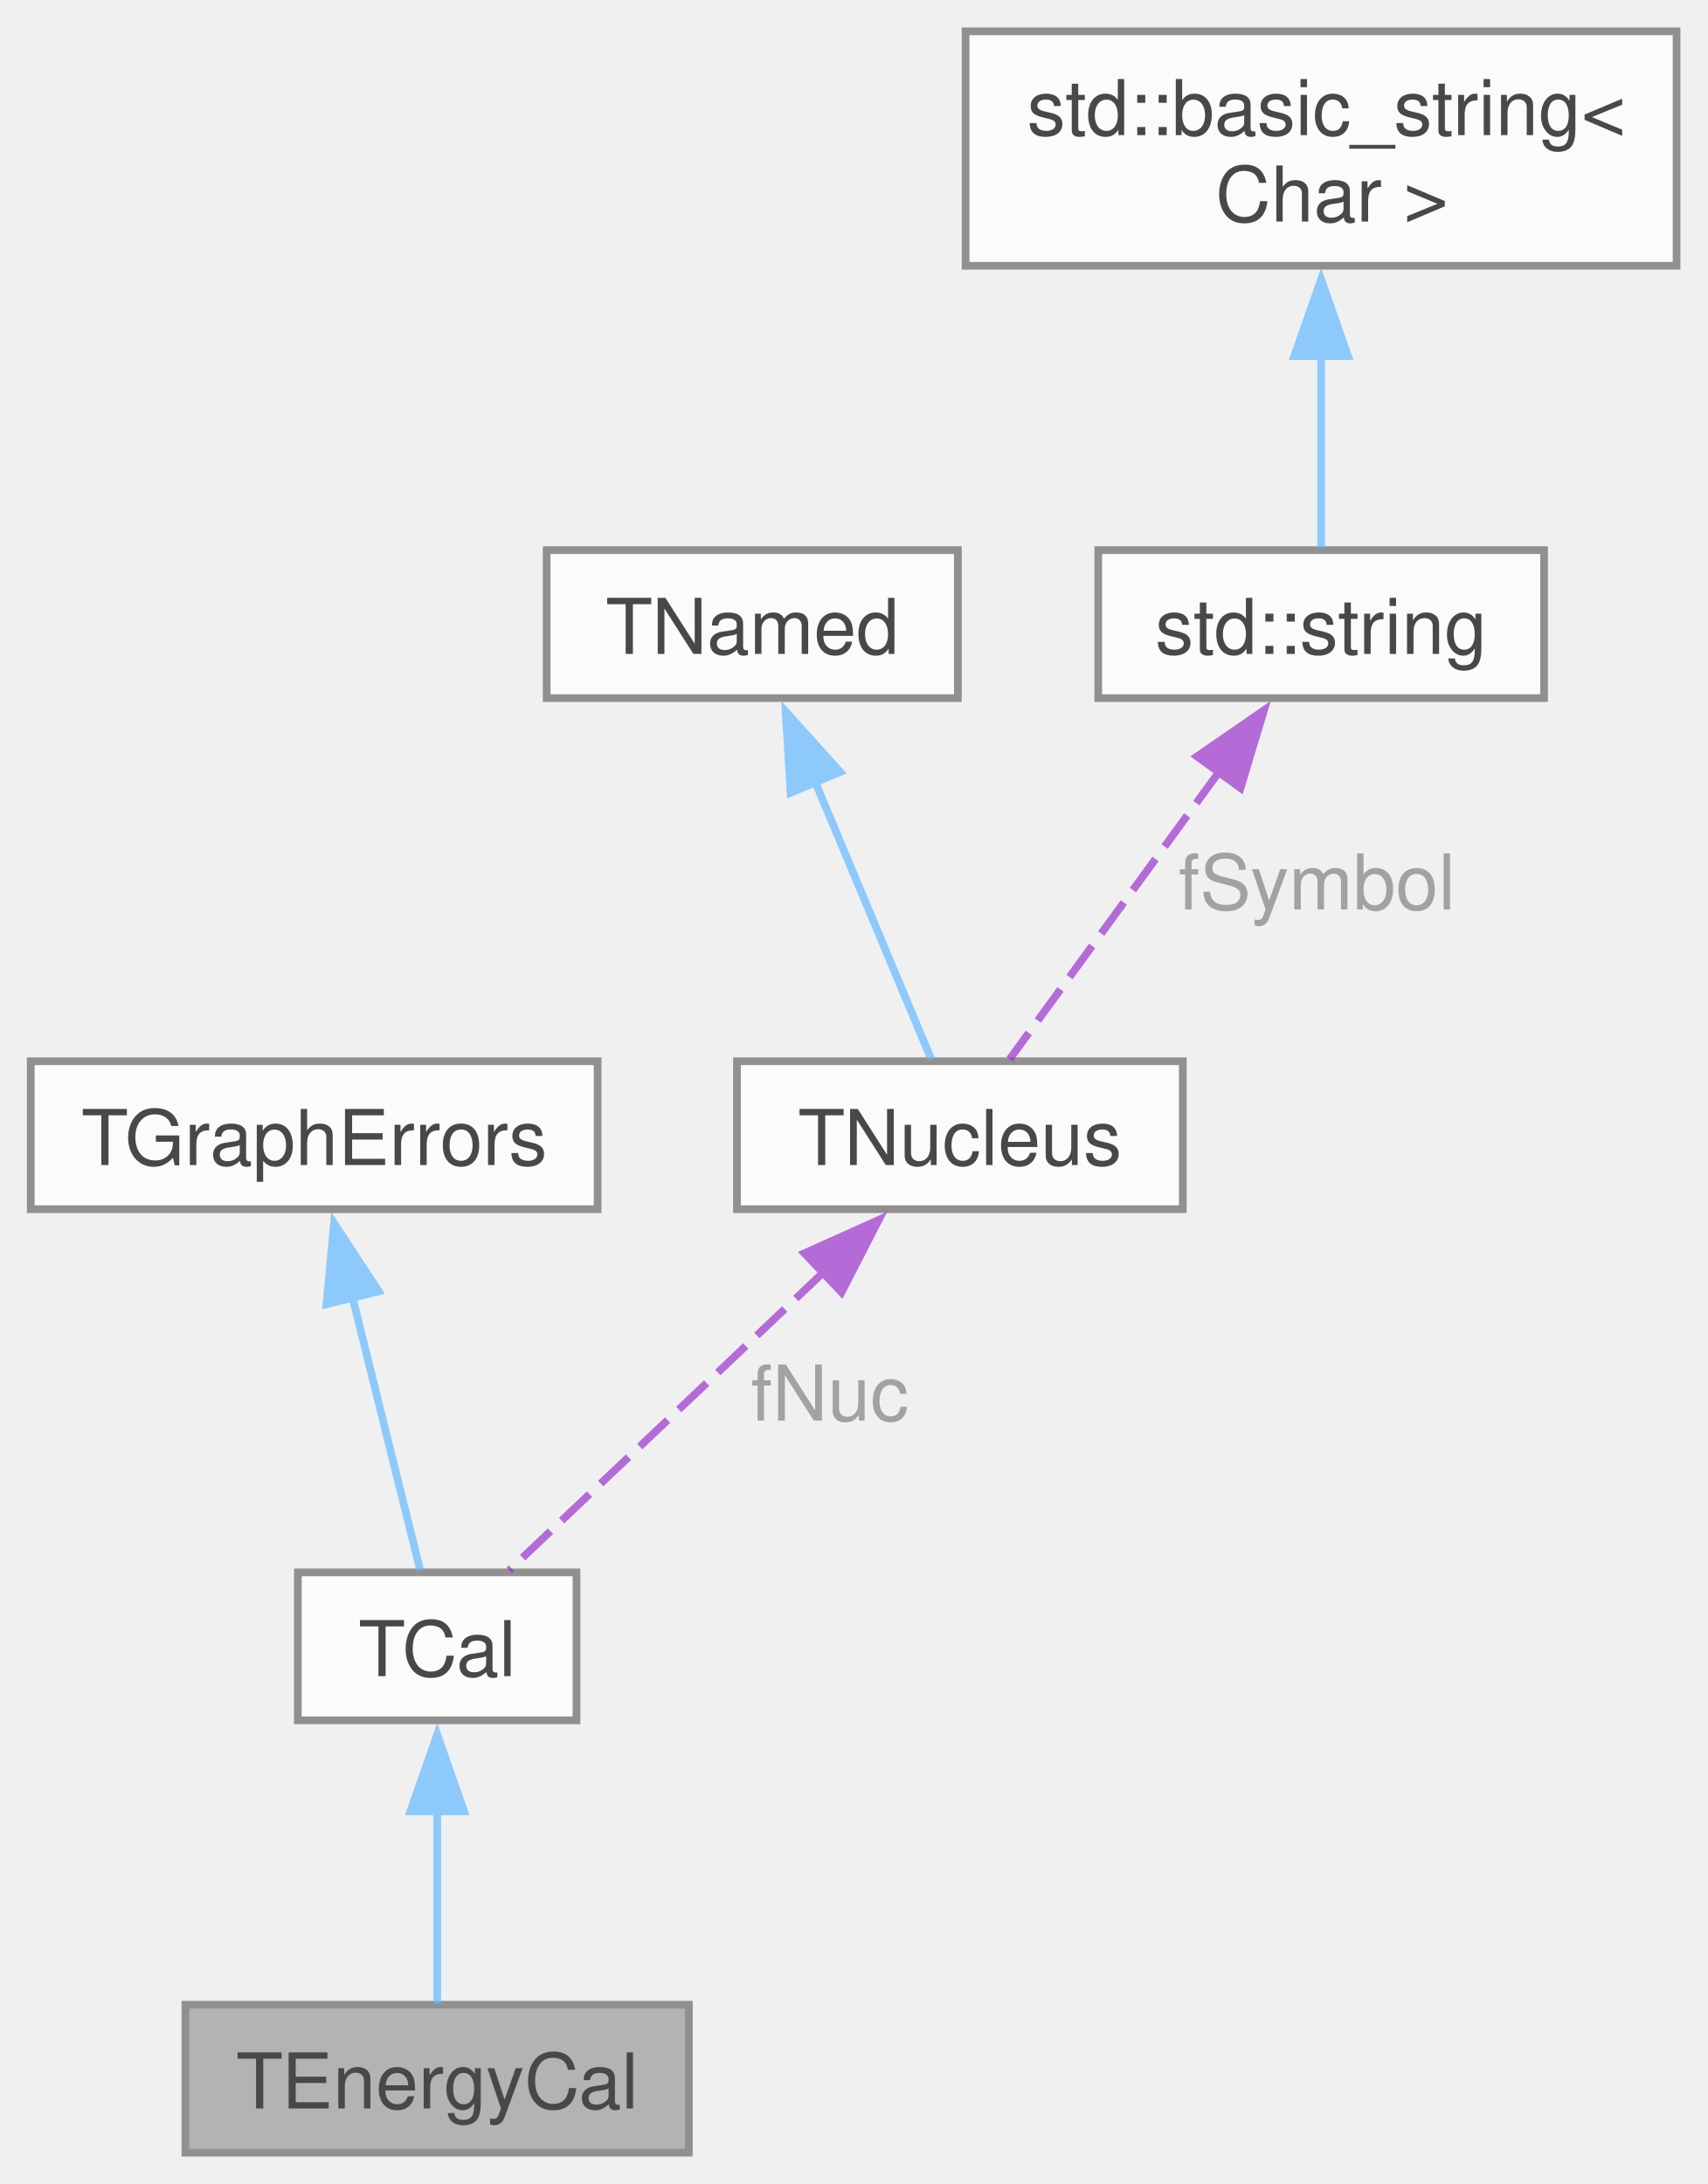
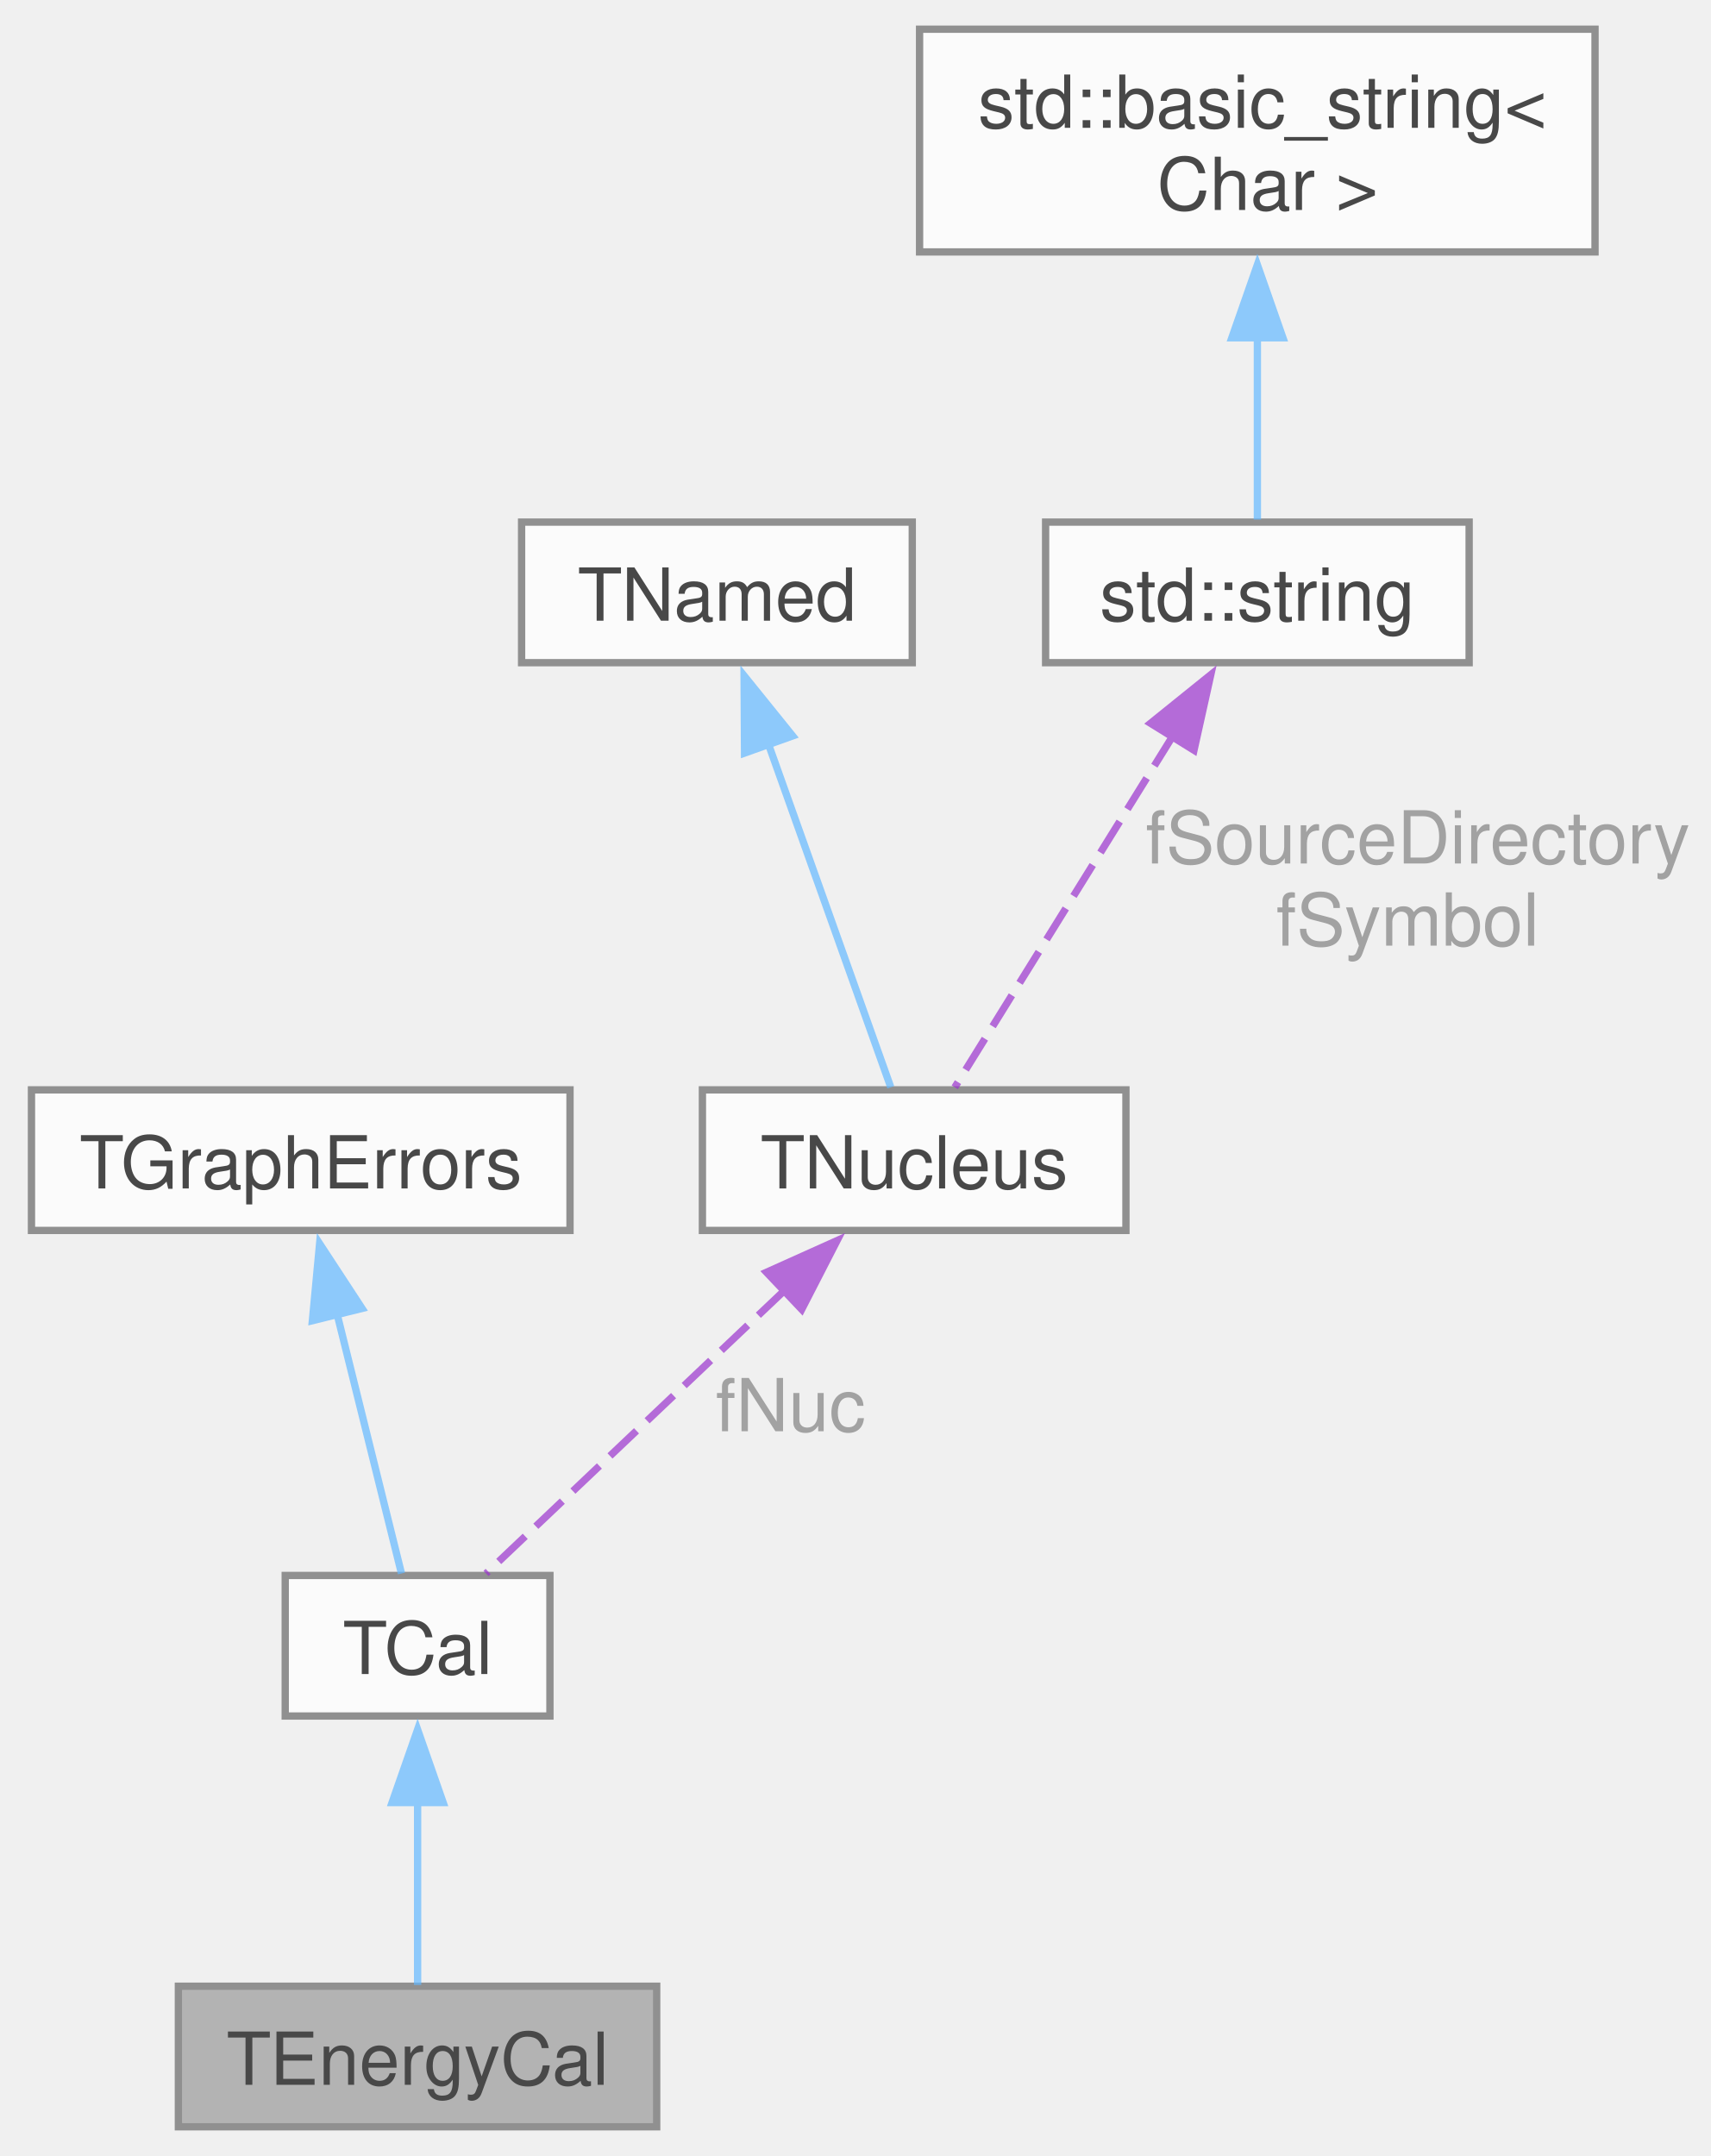
- <svg xmlns="http://www.w3.org/2000/svg" xmlns:xlink="http://www.w3.org/1999/xlink" width="222pt" height="284pt" viewBox="0.00 0.00 222.12 284.00">
+ <svg xmlns="http://www.w3.org/2000/svg" xmlns:xlink="http://www.w3.org/1999/xlink" width="234pt" height="295pt" viewBox="0.00 0.00 233.58 295.25">
  <svg id="main" version="1.1" xml:space="preserve">
    <style type="text/css">
.node, .edge {opacity: 0.7;}
.node.selected, .edge.selected {opacity: 1;}
.edge:hover path { stroke: red; }
.edge:hover polygon { stroke: red; fill: red; }
</style>
    <svg id="graph" class="graph">
-       <g id="graph0" class="graph" transform="scale(1 1) rotate(0) translate(4 280)">
+       <g id="graph0" class="graph" transform="scale(1 1) rotate(0) translate(4 291.25)">
        <g id="Node000001" class="node">
          <g id="a_Node000001">
            <a xlink:title=" ">
              <polygon fill="#999999" stroke="#666666" points="85.62,-19.25 20.12,-19.25 20.12,0 85.62,0 85.62,-19.25" />
              <text text-anchor="middle" x="52.88" y="-5.75" font-family="Helvetica,sans-Serif" font-size="10.00">TEnergyCal</text>
            </a>
          </g>
        </g>
        <g id="Node000002" class="node">
          <g id="a_Node000002">
            <a xlink:href="class_t_cal.html" target="_top" xlink:title=" ">
              <polygon fill="white" stroke="#666666" points="71,-75.5 34.75,-75.5 34.75,-56.25 71,-56.25 71,-75.5" />
              <text text-anchor="middle" x="52.88" y="-62" font-family="Helvetica,sans-Serif" font-size="10.00">TCal</text>
            </a>
          </g>
        </g>
        <g id="edge1_Node000001_Node000002" class="edge">
          <g id="a_edge1_Node000001_Node000002">
            <a xlink:title=" ">
              <path fill="none" stroke="#63b8ff" d="M52.88,-44.69C52.88,-35.98 52.88,-26.24 52.88,-19.42" />
              <polygon fill="#63b8ff" stroke="#63b8ff" points="49.38,-44.4 52.88,-54.4 56.38,-44.4 49.38,-44.4" />
            </a>
          </g>
        </g>
        <g id="Node000003" class="node">
          <g id="a_Node000003">
            <a xlink:title=" ">
              <polygon fill="white" stroke="#666666" points="73.75,-142 0,-142 0,-122.75 73.75,-122.75 73.75,-142" />
              <text text-anchor="middle" x="36.88" y="-128.5" font-family="Helvetica,sans-Serif" font-size="10.00">TGraphErrors</text>
            </a>
          </g>
        </g>
        <g id="edge2_Node000002_Node000003" class="edge">
          <g id="a_edge2_Node000002_Node000003">
            <a xlink:title=" ">
              <path fill="none" stroke="#63b8ff" d="M41.86,-111.27C44.81,-99.37 48.41,-84.88 50.67,-75.77" />
              <polygon fill="#63b8ff" stroke="#63b8ff" points="38.47,-110.39 39.46,-120.94 45.27,-112.07 38.47,-110.39" />
            </a>
          </g>
        </g>
        <g id="Node000004" class="node">
          <g id="a_Node000004">
            <a xlink:href="class_t_nucleus.html" target="_top" xlink:title=" ">
              <polygon fill="white" stroke="#666666" points="149.88,-142 91.88,-142 91.88,-122.75 149.88,-122.75 149.88,-142" />
              <text text-anchor="middle" x="120.88" y="-128.5" font-family="Helvetica,sans-Serif" font-size="10.00">TNucleus</text>
            </a>
          </g>
        </g>
        <g id="edge3_Node000002_Node000004" class="edge">
          <g id="a_edge3_Node000002_Node000004">
            <a xlink:title=" ">
              <path fill="none" stroke="#9a32cd" stroke-dasharray="5,2" d="M103.17,-114.58C90.08,-102.16 72.77,-85.75 62.25,-75.77" />
              <polygon fill="#9a32cd" stroke="#9a32cd" points="100.66,-117.02 110.32,-121.36 105.48,-111.94 100.66,-117.02" />
            </a>
          </g>
          <text text-anchor="middle" x="102.57" y="-95.25" font-family="Helvetica,sans-Serif" font-size="10.00" fill="grey"> fNuc</text>
        </g>
        <g id="Node000005" class="node">
          <g id="a_Node000005">
            <a xlink:title=" ">
-               <polygon fill="white" stroke="#666666" points="120.62,-208.5 67.12,-208.5 67.12,-189.25 120.62,-189.25 120.62,-208.5" />
-               <text text-anchor="middle" x="93.88" y="-195" font-family="Helvetica,sans-Serif" font-size="10.00">TNamed</text>
+               <polygon fill="white" stroke="#666666" points="120.62,-219.75 67.12,-219.75 67.12,-200.5 120.62,-200.5 120.62,-219.75" />
+               <text text-anchor="middle" x="93.88" y="-206.25" font-family="Helvetica,sans-Serif" font-size="10.00">TNamed</text>
            </a>
          </g>
        </g>
        <g id="edge4_Node000004_Node000005" class="edge">
          <g id="a_edge4_Node000004_Node000005">
            <a xlink:title=" ">
-               <path fill="none" stroke="#63b8ff" d="M101.98,-178.52C107.02,-166.48 113.26,-151.58 117.15,-142.27" />
-               <polygon fill="#63b8ff" stroke="#63b8ff" points="98.85,-176.93 98.21,-187.51 105.3,-179.64 98.85,-176.93" />
+               <path fill="none" stroke="#63b8ff" d="M100.94,-189.3C106.36,-174.1 113.58,-153.85 117.68,-142.35" />
+               <polygon fill="#63b8ff" stroke="#63b8ff" points="97.65,-188.12 97.59,-198.71 104.24,-190.47 97.65,-188.12" />
            </a>
          </g>
        </g>
        <g id="Node000006" class="node">
          <g id="a_Node000006">
            <a xlink:title=" ">
-               <polygon fill="white" stroke="#666666" points="196.88,-208.5 138.88,-208.5 138.88,-189.25 196.88,-189.25 196.88,-208.5" />
-               <text text-anchor="middle" x="167.88" y="-195" font-family="Helvetica,sans-Serif" font-size="10.00">std::string</text>
+               <polygon fill="white" stroke="#666666" points="196.88,-219.75 138.88,-219.75 138.88,-200.5 196.88,-200.5 196.88,-219.75" />
+               <text text-anchor="middle" x="167.88" y="-206.25" font-family="Helvetica,sans-Serif" font-size="10.00">std::string</text>
            </a>
          </g>
        </g>
        <g id="edge5_Node000004_Node000006" class="edge">
          <g id="a_edge5_Node000004_Node000006">
            <a xlink:title=" ">
-               <path fill="none" stroke="#9a32cd" stroke-dasharray="5,2" d="M154.58,-179.63C145.68,-167.41 134.35,-151.86 127.35,-142.27" />
-               <polygon fill="#9a32cd" stroke="#9a32cd" points="151.73,-181.66 160.45,-187.68 157.39,-177.54 151.73,-181.66" />
+               <path fill="none" stroke="#9a32cd" stroke-dasharray="5,2" d="M156.41,-190.64C146.9,-175.31 133.79,-154.19 126.44,-142.35" />
+               <polygon fill="#9a32cd" stroke="#9a32cd" points="153.25,-192.2 161.5,-198.85 159.2,-188.51 153.25,-192.2" />
            </a>
          </g>
-           <text text-anchor="middle" x="165.94" y="-161.75" font-family="Helvetica,sans-Serif" font-size="10.00" fill="grey"> fSymbol</text>
+           <text text-anchor="middle" x="188.46" y="-173" font-family="Helvetica,sans-Serif" font-size="10.00" fill="grey"> fSourceDirectory</text>
+           <text text-anchor="middle" x="188.46" y="-161.75" font-family="Helvetica,sans-Serif" font-size="10.00" fill="grey">fSymbol</text>
        </g>
        <g id="Node000007" class="node">
          <g id="a_Node000007">
            <a xlink:title=" ">
-               <polygon fill="white" stroke="#666666" points="214.12,-276 121.62,-276 121.62,-245.5 214.12,-245.5 214.12,-276" />
-               <text text-anchor="start" x="129.62" y="-262.5" font-family="Helvetica,sans-Serif" font-size="10.00">std::basic_string&lt;</text>
-               <text text-anchor="middle" x="167.88" y="-251.25" font-family="Helvetica,sans-Serif" font-size="10.00"> Char &gt;</text>
+               <polygon fill="white" stroke="#666666" points="214.12,-287.25 121.62,-287.25 121.62,-256.75 214.12,-256.75 214.12,-287.25" />
+               <text text-anchor="start" x="129.62" y="-273.75" font-family="Helvetica,sans-Serif" font-size="10.00">std::basic_string&lt;</text>
+               <text text-anchor="middle" x="167.88" y="-262.5" font-family="Helvetica,sans-Serif" font-size="10.00"> Char &gt;</text>
            </a>
          </g>
        </g>
        <g id="edge6_Node000006_Node000007" class="edge">
          <g id="a_edge6_Node000006_Node000007">
            <a xlink:title=" ">
-               <path fill="none" stroke="#63b8ff" d="M167.88,-234.02C167.88,-225.04 167.88,-215.54 167.88,-208.85" />
-               <polygon fill="#63b8ff" stroke="#63b8ff" points="164.38,-233.74 167.88,-243.74 171.38,-233.74 164.38,-233.74" />
+               <path fill="none" stroke="#63b8ff" d="M167.88,-245.27C167.88,-236.29 167.88,-226.79 167.88,-220.1" />
+               <polygon fill="#63b8ff" stroke="#63b8ff" points="164.38,-244.99 167.88,-254.99 171.38,-244.99 164.38,-244.99" />
            </a>
          </g>
        </g>
      </g>
    </svg>
  </svg>
  <style type="text/css">

[data-mouse-over-selected='false'] { opacity: 0.7; }
[data-mouse-over-selected='true']  { opacity: 1.0; }

</style>
</svg>
